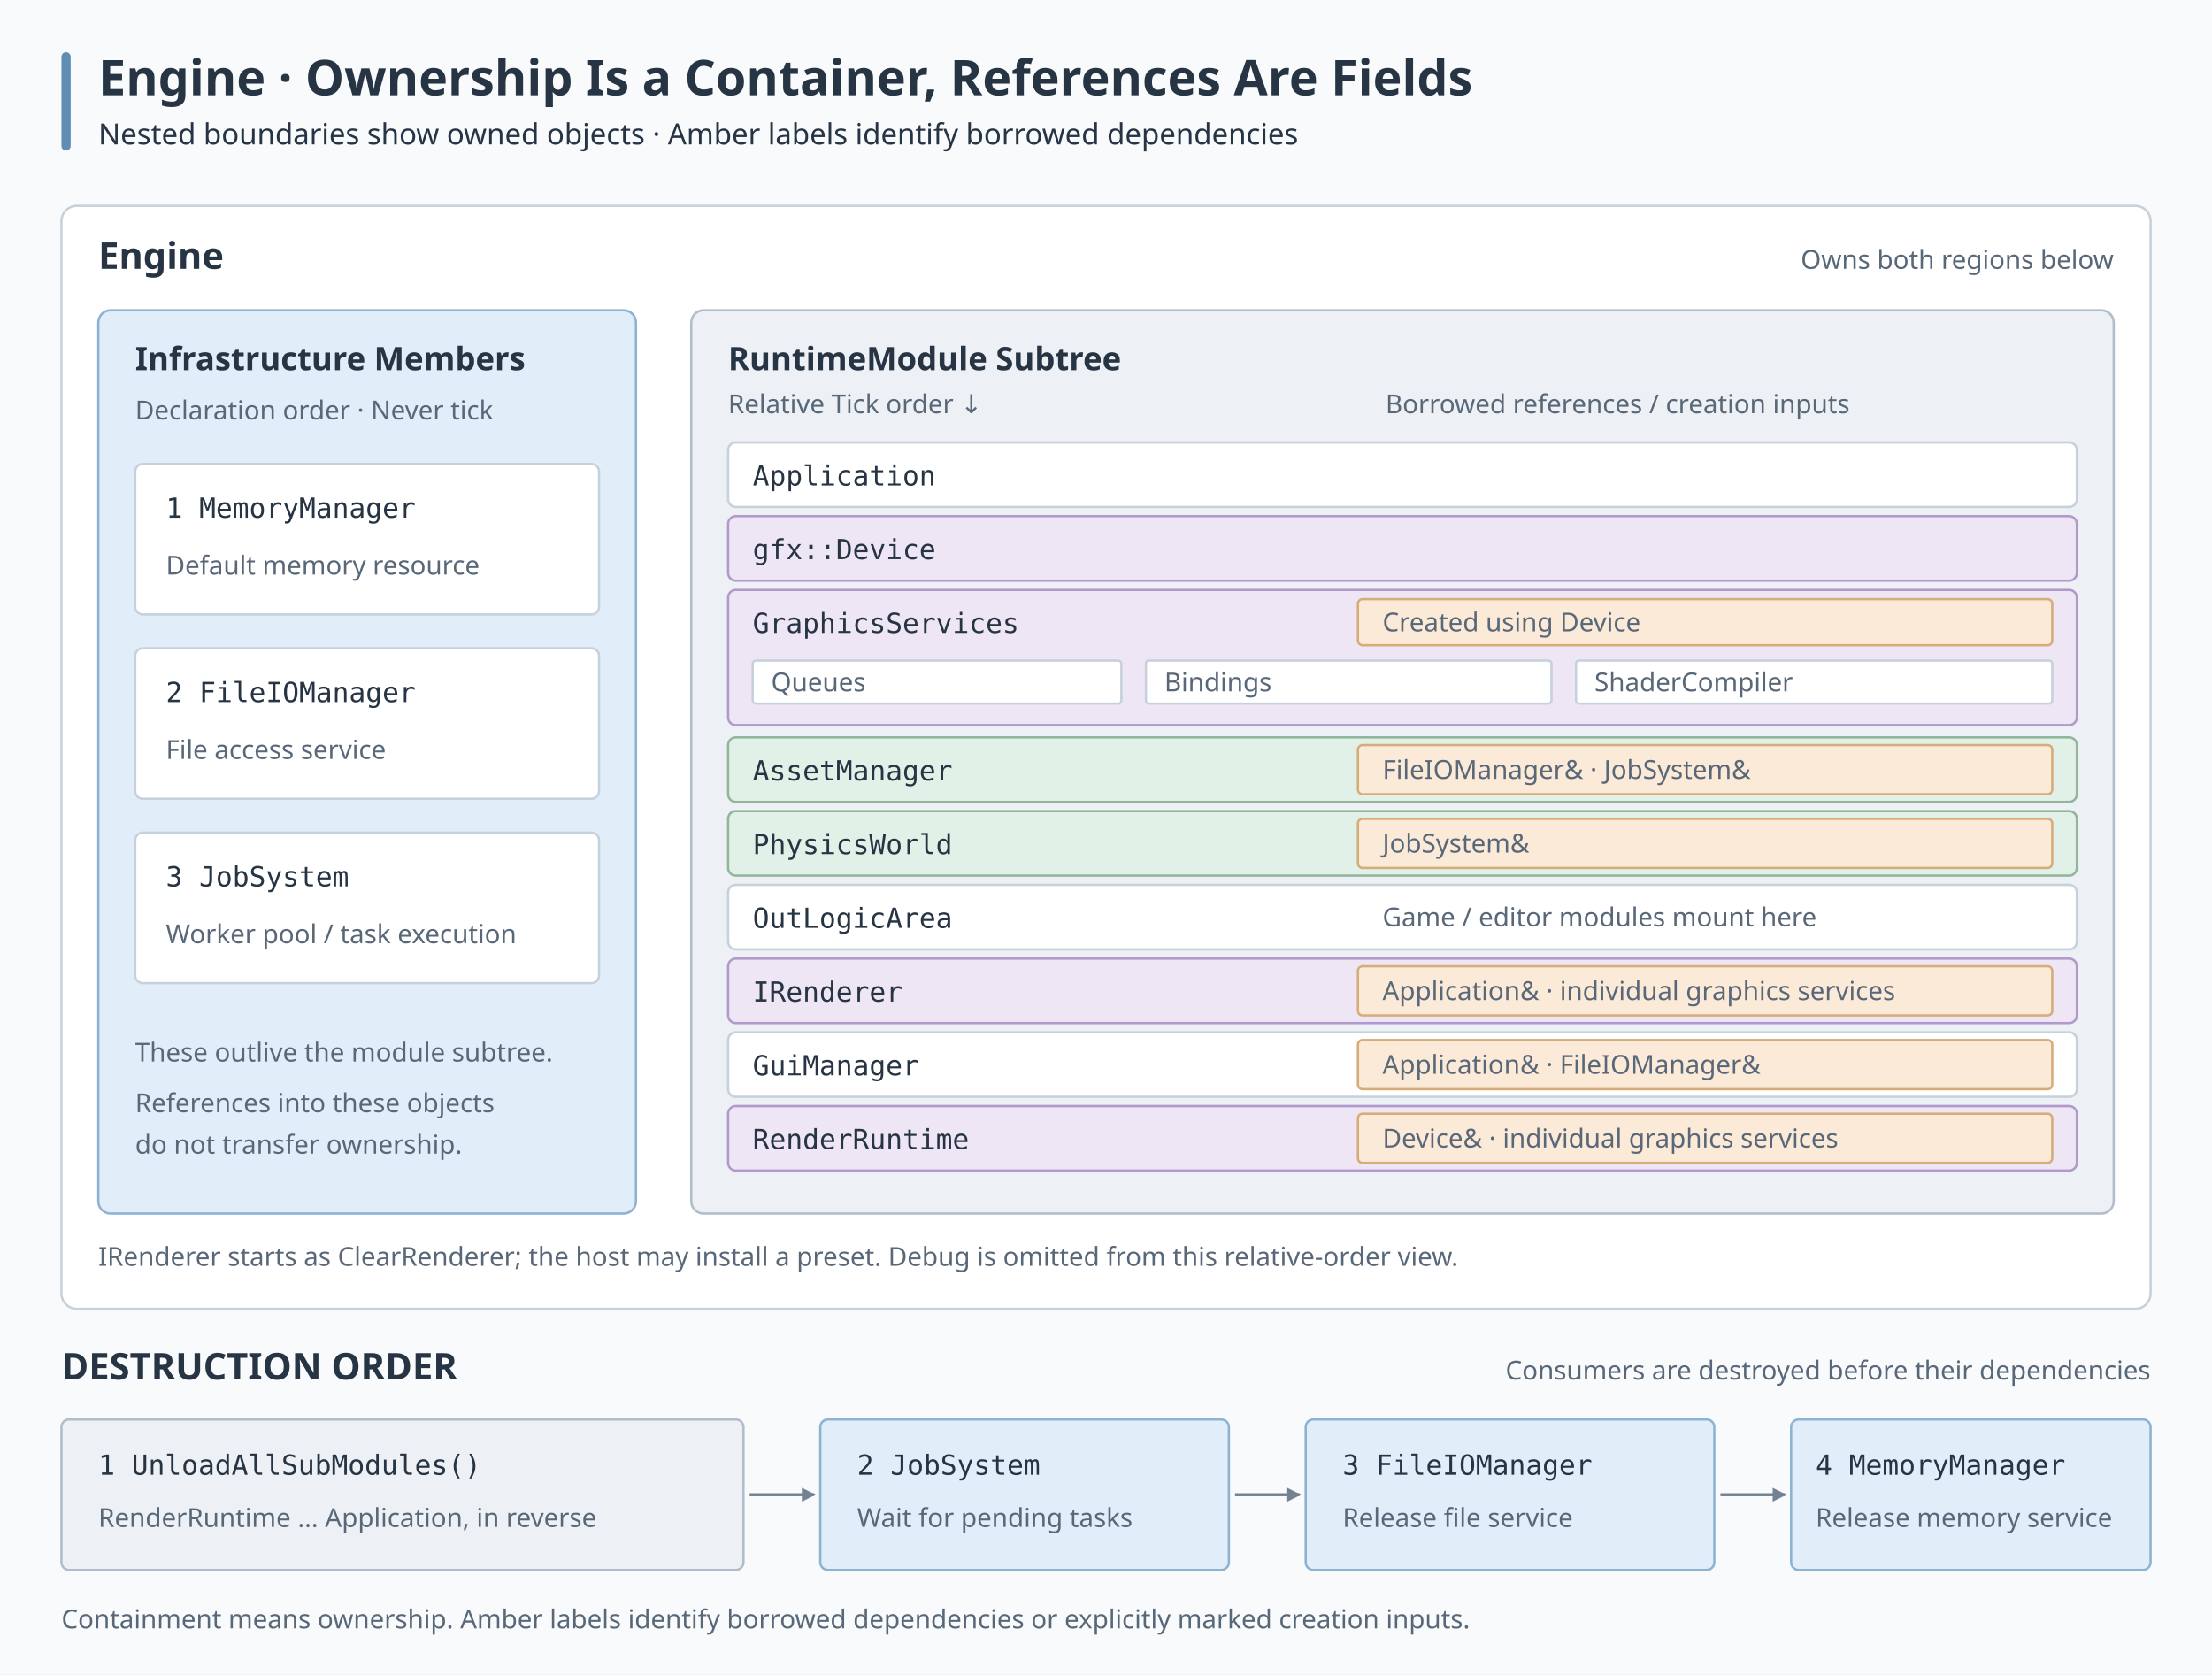
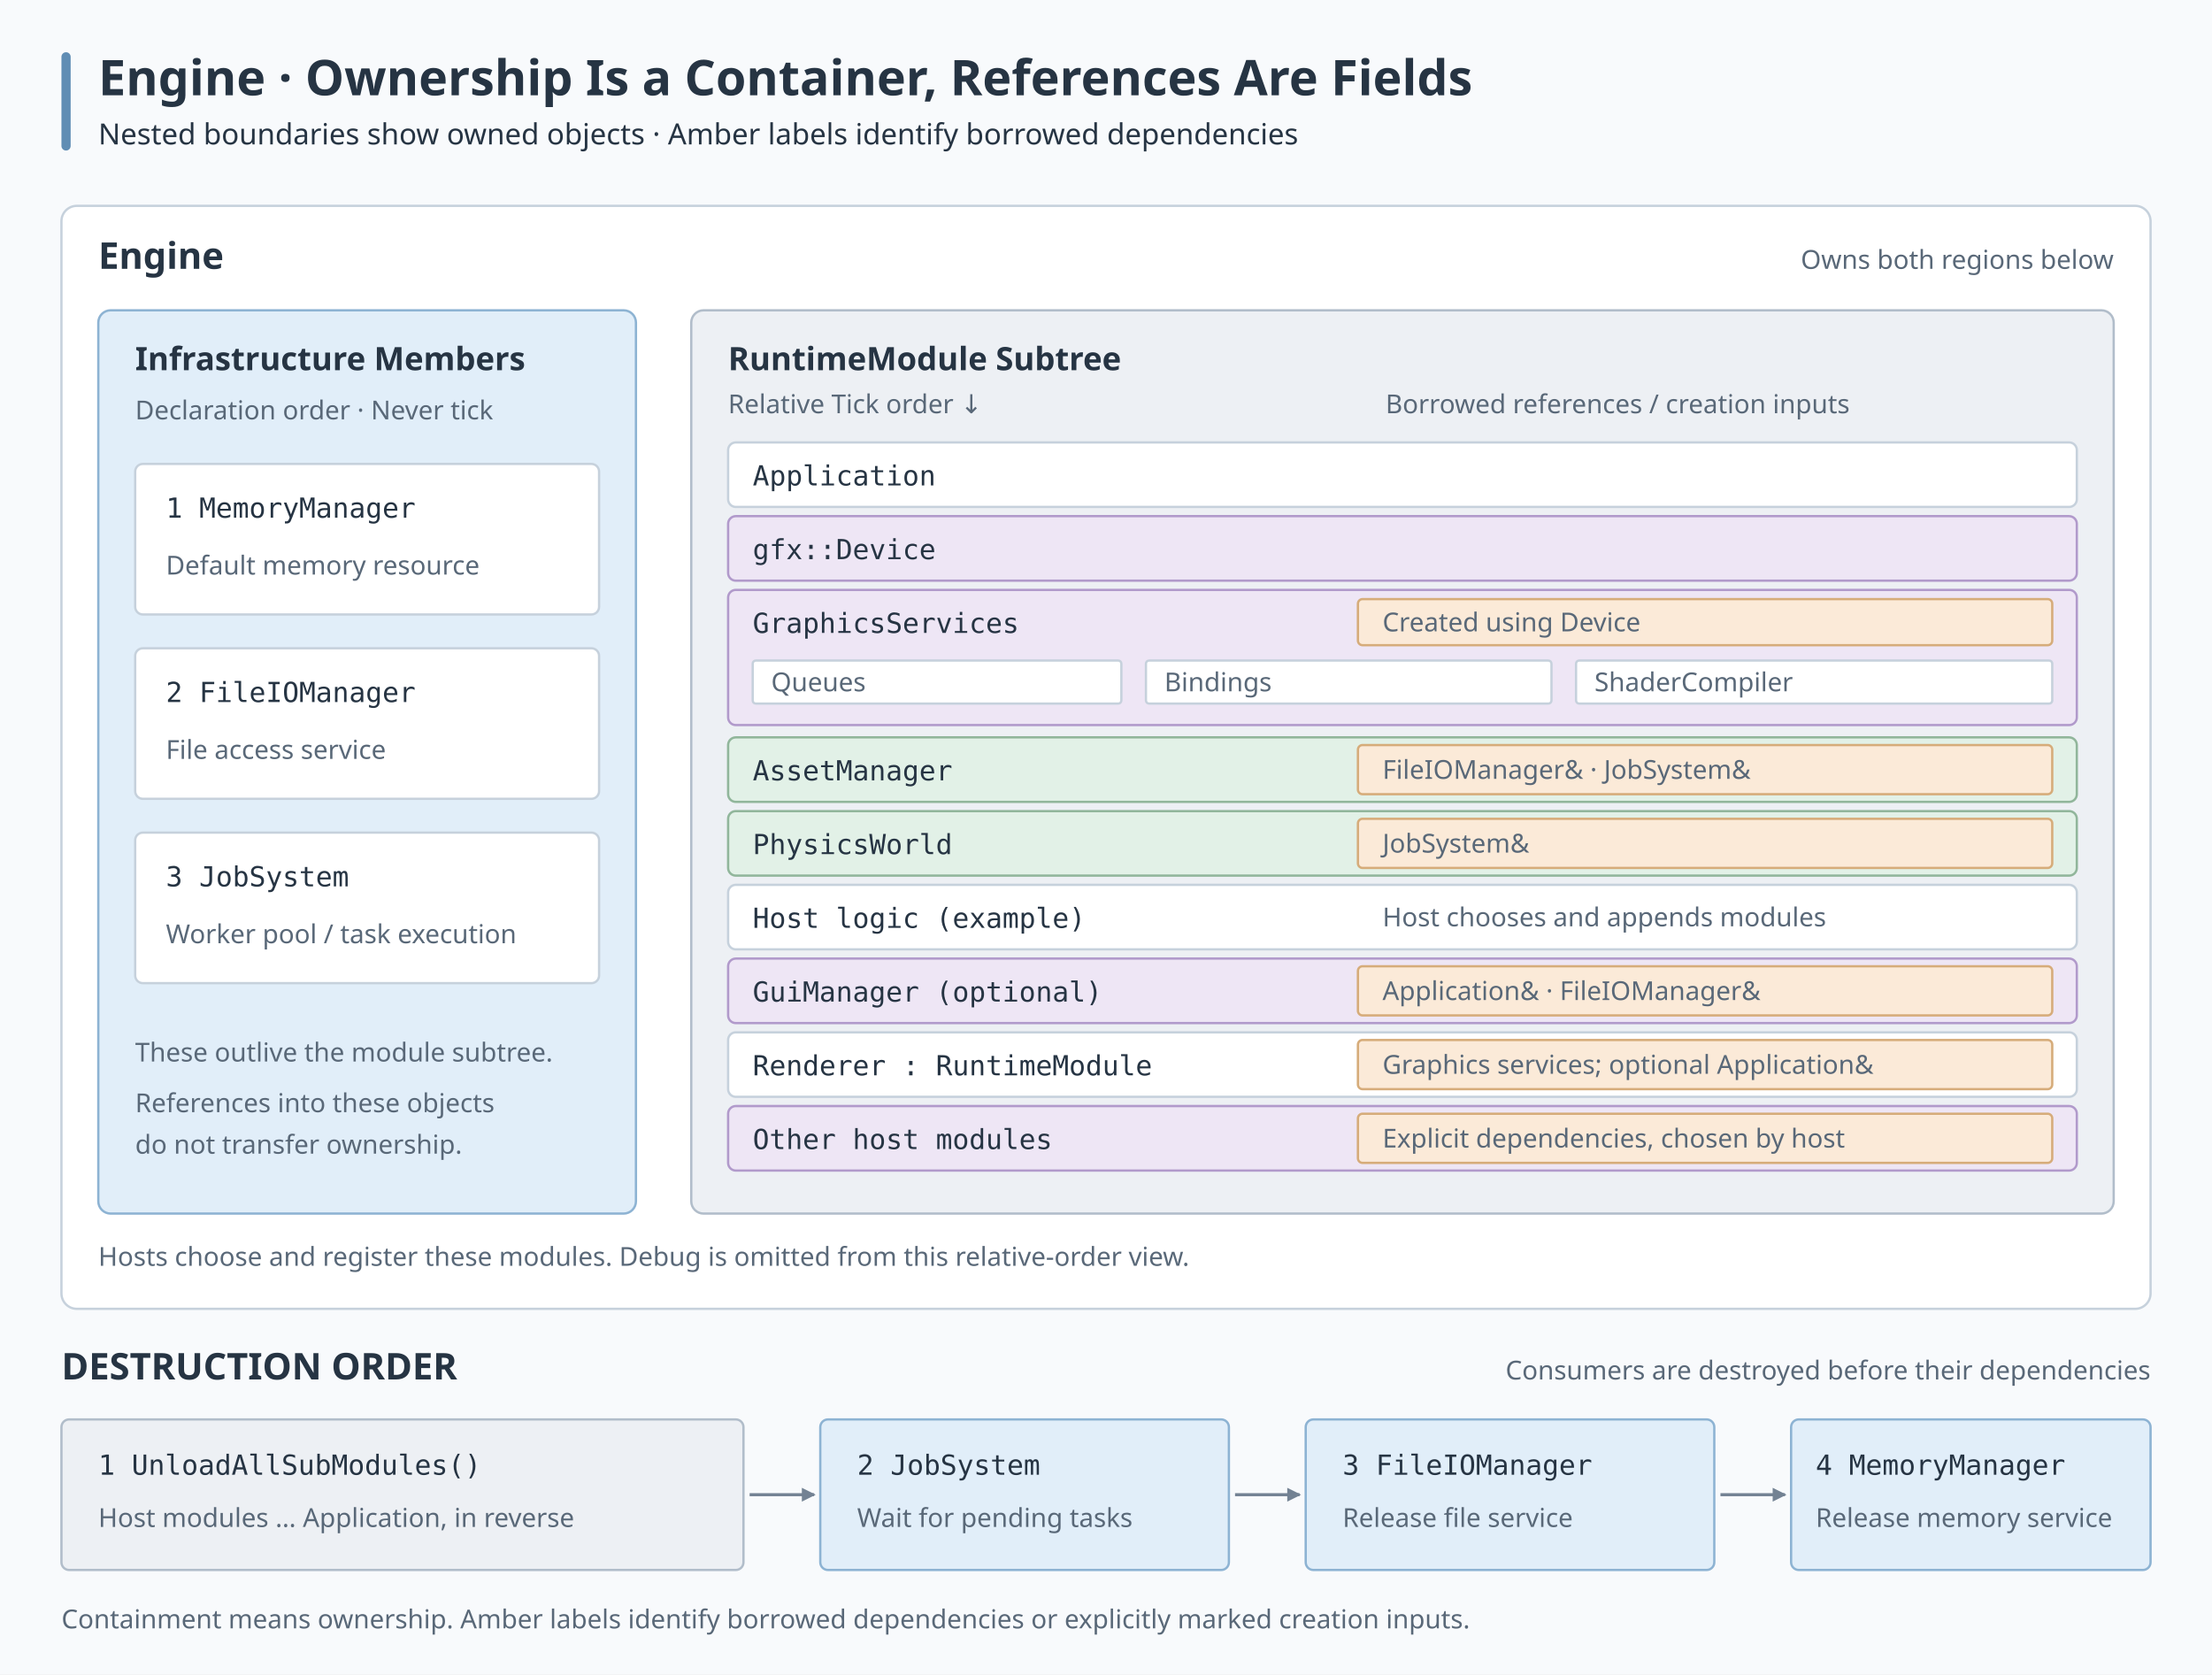
<svg xmlns="http://www.w3.org/2000/svg" width="1440" height="1090" viewBox="0 0 1440 1090" role="img" aria-labelledby="title desc">
  <defs>
    <style>
    text { font-family: 'Segoe UI', 'Microsoft YaHei', sans-serif; fill: #263443; }
    .title { font-size: 32px; font-weight: 700; }
    .section { font-size: 24px; font-weight: 700; }
    .label { font-size: 21px; font-weight: 600; }
    .body { font-size: 19px; }
    .small { font-size: 17px; fill: #596878; }
    .code { font-family: Consolas, monospace; font-size: 18px; }
    .panel { fill: #fff; stroke: #c6d1dc; stroke-width: 1.5; }
    .blue { fill: #e1eef9; stroke: #8db3d3; stroke-width: 1.5; }
    .green { fill: #e2f1e7; stroke: #91b69b; stroke-width: 1.5; }
    .orange { fill: #fbead8; stroke: #d6ac7a; stroke-width: 1.5; }
    .purple { fill: #eee6f5; stroke: #b19acb; stroke-width: 1.5; }
    .gray { fill: #edf0f4; stroke: #b1bdca; stroke-width: 1.5; }
    .arrow { fill: none; stroke: #738293; stroke-width: 2; marker-end: url(#arrow); }
    .ref { fill: none; stroke: #a07b4d; stroke-width: 2; stroke-dasharray: 6 5; marker-end: url(#amber); }
    .line { fill: none; stroke: #b1bdca; stroke-width: 1.5; }
  </style>
    <marker id="arrow" markerWidth="9" markerHeight="9" refX="8" refY="4.5" orient="auto" markerUnits="userSpaceOnUse">
      <path d="M0 0L9 4.5L0 9Z" fill="#738293" />
    </marker>
    <marker id="amber" markerWidth="9" markerHeight="9" refX="8" refY="4.5" orient="auto" markerUnits="userSpaceOnUse">
      <path d="M0 0L9 4.5L0 9Z" fill="#a07b4d" />
    </marker>
  </defs>
  <rect width="1440" height="1090" fill="#f8fafc" />
  <rect x="40" y="34" width="6" height="64" rx="3" fill="#608db4" />
  <text x="64" y="62" class="title" text-anchor="start">Engine · Ownership Is a Container, References Are Fields</text>
  <text x="64" y="94" class="body" text-anchor="start">Nested boundaries show owned objects · Amber labels identify borrowed dependencies</text>
  <rect x="40" y="134" width="1360" height="718" rx="10" class="panel" />
  <text x="64" y="175" class="section" text-anchor="start">Engine</text>
  <text x="1376" y="175" class="small" text-anchor="end">Owns both regions below</text>
  <rect x="64" y="202" width="350" height="588" rx="8" class="blue" />
  <text x="88" y="241" class="label" text-anchor="start">Infrastructure Members</text>
  <text x="88" y="273" class="small" text-anchor="start">Declaration order · Never tick</text>
  <rect x="88" y="302" width="302" height="98" rx="5" class="panel" />
  <text x="108" y="337" class="code" text-anchor="start">1   MemoryManager</text>
  <text x="108" y="374" class="small" text-anchor="start">Default memory resource</text>
  <rect x="88" y="422" width="302" height="98" rx="5" class="panel" />
  <text x="108" y="457" class="code" text-anchor="start">2   FileIOManager</text>
  <text x="108" y="494" class="small" text-anchor="start">File access service</text>
  <rect x="88" y="542" width="302" height="98" rx="5" class="panel" />
  <text x="108" y="577" class="code" text-anchor="start">3   JobSystem</text>
  <text x="108" y="614" class="small" text-anchor="start">Worker pool / task execution</text>
  <text x="88" y="691" class="small" text-anchor="start">These outlive the module subtree.</text>
  <text x="88" y="724" class="small" text-anchor="start">References into these objects</text>
  <text x="88" y="751" class="small" text-anchor="start">do not transfer ownership.</text>
  <rect x="450" y="202" width="926" height="588" rx="8" class="gray" />
  <text x="474" y="241" class="label" text-anchor="start">RuntimeModule Subtree</text>
  <text x="474" y="269" class="small" text-anchor="start">Relative Tick order ↓</text>
  <text x="902" y="269" class="small" text-anchor="start">Borrowed references / creation inputs</text>
  <rect x="474" y="288" width="878" height="42" rx="5" class="panel" />
  <text x="490" y="316" class="code" text-anchor="start">Application</text>
  <rect x="474" y="336" width="878" height="42" rx="5" class="purple" />
  <text x="490" y="364" class="code" text-anchor="start">gfx::Device</text>
  <rect x="474" y="384" width="878" height="88" rx="5" class="purple" />
  <text x="490" y="412" class="code" text-anchor="start">GraphicsServices</text>
  <rect x="884" y="390" width="452" height="30" rx="3" class="orange" />
  <text x="900" y="411" class="small" text-anchor="start">Created using Device</text>
  <rect x="490" y="430" width="240" height="28" rx="2" class="panel" />
  <text x="502" y="450" class="small" text-anchor="start">Queues</text>
  <rect x="746" y="430" width="264" height="28" rx="2" class="panel" />
  <text x="758" y="450" class="small" text-anchor="start">Bindings</text>
  <rect x="1026" y="430" width="310" height="28" rx="2" class="panel" />
  <text x="1038" y="450" class="small" text-anchor="start">ShaderCompiler</text>
  <rect x="474" y="480" width="878" height="42" rx="5" class="green" />
  <text x="490" y="508" class="code" text-anchor="start">AssetManager</text>
  <rect x="884" y="485" width="452" height="32" rx="3" class="orange" />
  <text x="900" y="507" class="small" text-anchor="start">FileIOManager&amp; · JobSystem&amp;</text>
  <rect x="474" y="528" width="878" height="42" rx="5" class="green" />
  <text x="490" y="556" class="code" text-anchor="start">PhysicsWorld</text>
  <rect x="884" y="533" width="452" height="32" rx="3" class="orange" />
  <text x="900" y="555" class="small" text-anchor="start">JobSystem&amp;</text>
  <rect x="474" y="576" width="878" height="42" rx="5" class="panel" />
-   <text x="490" y="604" class="code" text-anchor="start">OutLogicArea</text>
-   <text x="900" y="603" class="small" text-anchor="start">Game / editor modules mount here</text>
+   <text x="490" y="604" class="code" text-anchor="start">Host logic (example)</text>
+   <text x="900" y="603" class="small" text-anchor="start">Host chooses and appends modules</text>
  <rect x="474" y="624" width="878" height="42" rx="5" class="purple" />
-   <text x="490" y="652" class="code" text-anchor="start">IRenderer</text>
+   <text x="490" y="652" class="code" text-anchor="start">GuiManager (optional)</text>
  <rect x="884" y="629" width="452" height="32" rx="3" class="orange" />
-   <text x="900" y="651" class="small" text-anchor="start">Application&amp; · individual graphics services</text>
+   <text x="900" y="651" class="small" text-anchor="start">Application&amp; · FileIOManager&amp;</text>
  <rect x="474" y="672" width="878" height="42" rx="5" class="panel" />
-   <text x="490" y="700" class="code" text-anchor="start">GuiManager</text>
+   <text x="490" y="700" class="code" text-anchor="start">Renderer : RuntimeModule</text>
  <rect x="884" y="677" width="452" height="32" rx="3" class="orange" />
-   <text x="900" y="699" class="small" text-anchor="start">Application&amp; · FileIOManager&amp;</text>
+   <text x="900" y="699" class="small" text-anchor="start">Graphics services; optional Application&amp;</text>
  <rect x="474" y="720" width="878" height="42" rx="5" class="purple" />
-   <text x="490" y="748" class="code" text-anchor="start">RenderRuntime</text>
+   <text x="490" y="748" class="code" text-anchor="start">Other host modules</text>
  <rect x="884" y="725" width="452" height="32" rx="3" class="orange" />
-   <text x="900" y="747" class="small" text-anchor="start">Device&amp; · individual graphics services</text>
-   <text x="64" y="824" class="small" text-anchor="start">IRenderer starts as ClearRenderer; the host may install a preset. Debug is omitted from this relative-order view.</text>
+   <text x="900" y="747" class="small" text-anchor="start">Explicit dependencies, chosen by host</text>
+   <text x="64" y="824" class="small" text-anchor="start">Hosts choose and register these modules. Debug is omitted from this relative-order view.</text>
  <text x="40" y="898" class="section" text-anchor="start">DESTRUCTION ORDER</text>
  <text x="1400" y="898" class="small" text-anchor="end">Consumers are destroyed before their dependencies</text>
  <rect x="40" y="924" width="444" height="98" rx="5" class="gray" />
  <text x="64" y="960" class="code" text-anchor="start">1   UnloadAllSubModules()</text>
-   <text x="64" y="994" class="small" text-anchor="start">RenderRuntime … Application, in reverse</text>
+   <text x="64" y="994" class="small" text-anchor="start">Host modules … Application, in reverse</text>
  <path d="M488 973H530" class="arrow" />
  <rect x="534" y="924" width="266" height="98" rx="5" class="blue" />
  <text x="558" y="960" class="code" text-anchor="start">2   JobSystem</text>
  <text x="558" y="994" class="small" text-anchor="start">Wait for pending tasks</text>
  <path d="M804 973H846" class="arrow" />
  <rect x="850" y="924" width="266" height="98" rx="5" class="blue" />
  <text x="874" y="960" class="code" text-anchor="start">3   FileIOManager</text>
  <text x="874" y="994" class="small" text-anchor="start">Release file service</text>
  <path d="M1120 973H1162" class="arrow" />
  <rect x="1166" y="924" width="234" height="98" rx="5" class="blue" />
  <text x="1182" y="960" class="code" text-anchor="start">4   MemoryManager</text>
  <text x="1182" y="994" class="small" text-anchor="start">Release memory service</text>
  <text x="40" y="1060" class="small" text-anchor="start">Containment means ownership. Amber labels identify borrowed dependencies or explicitly marked creation inputs.</text>
</svg>
